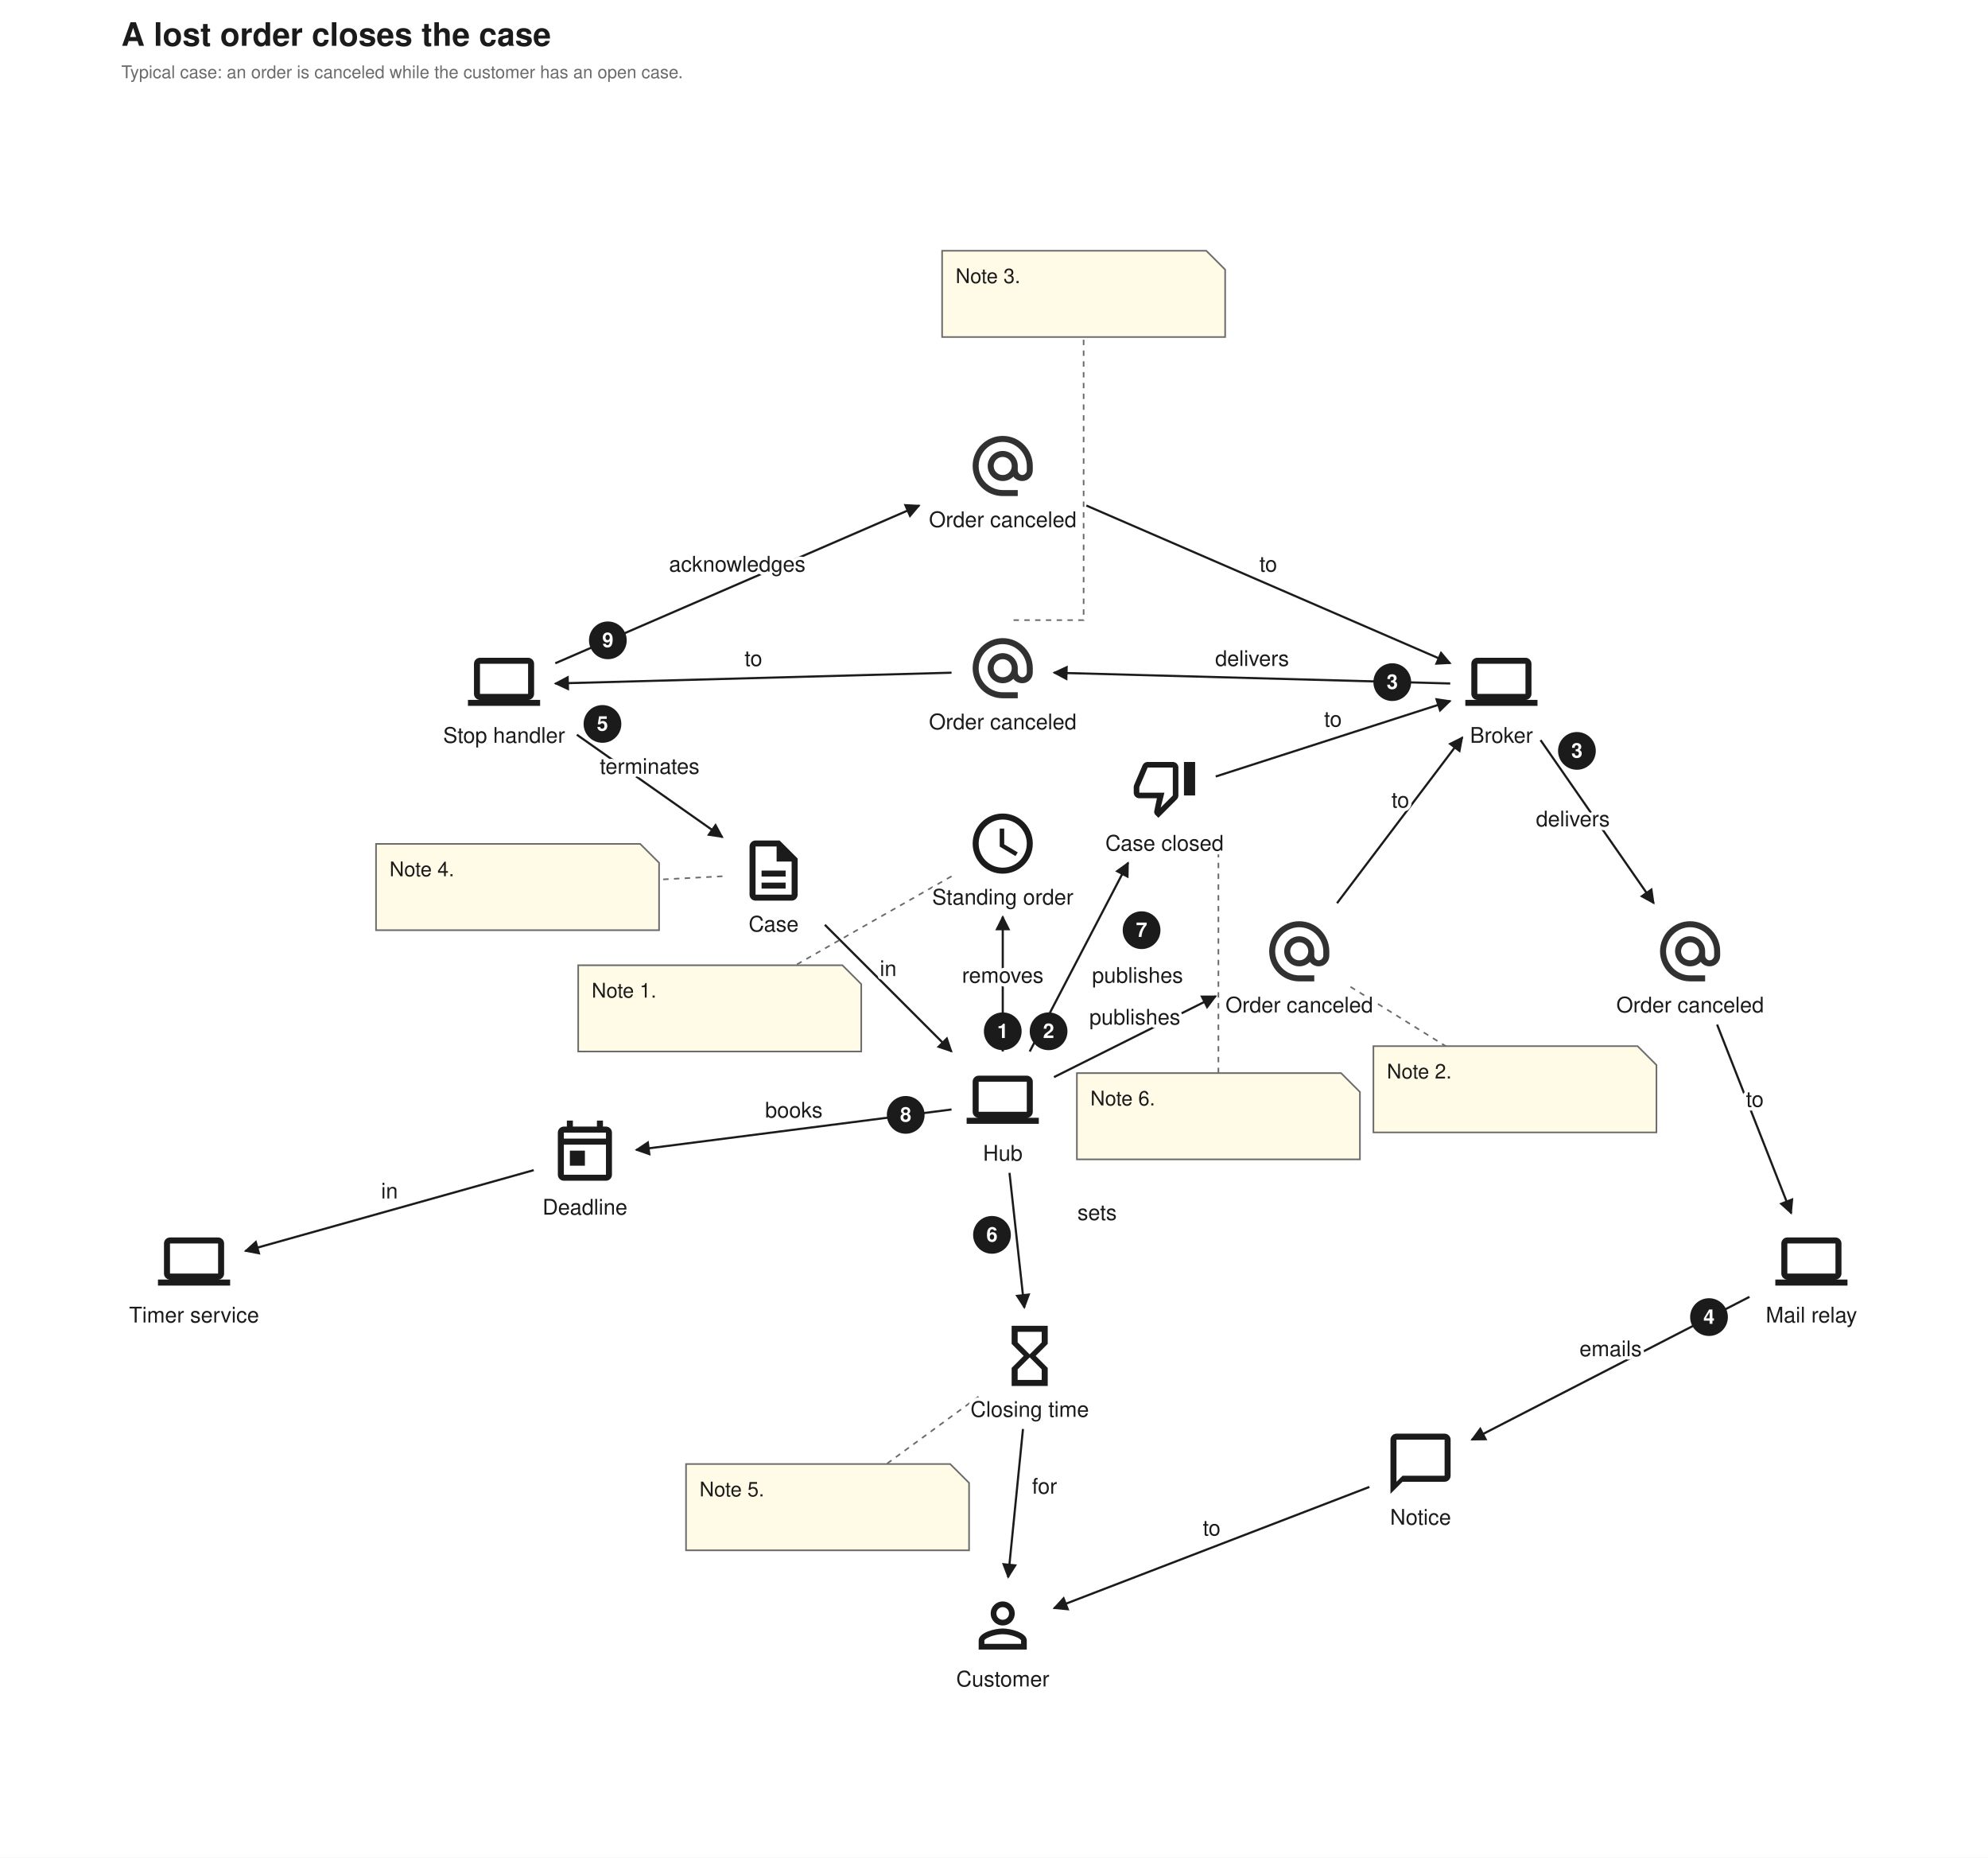
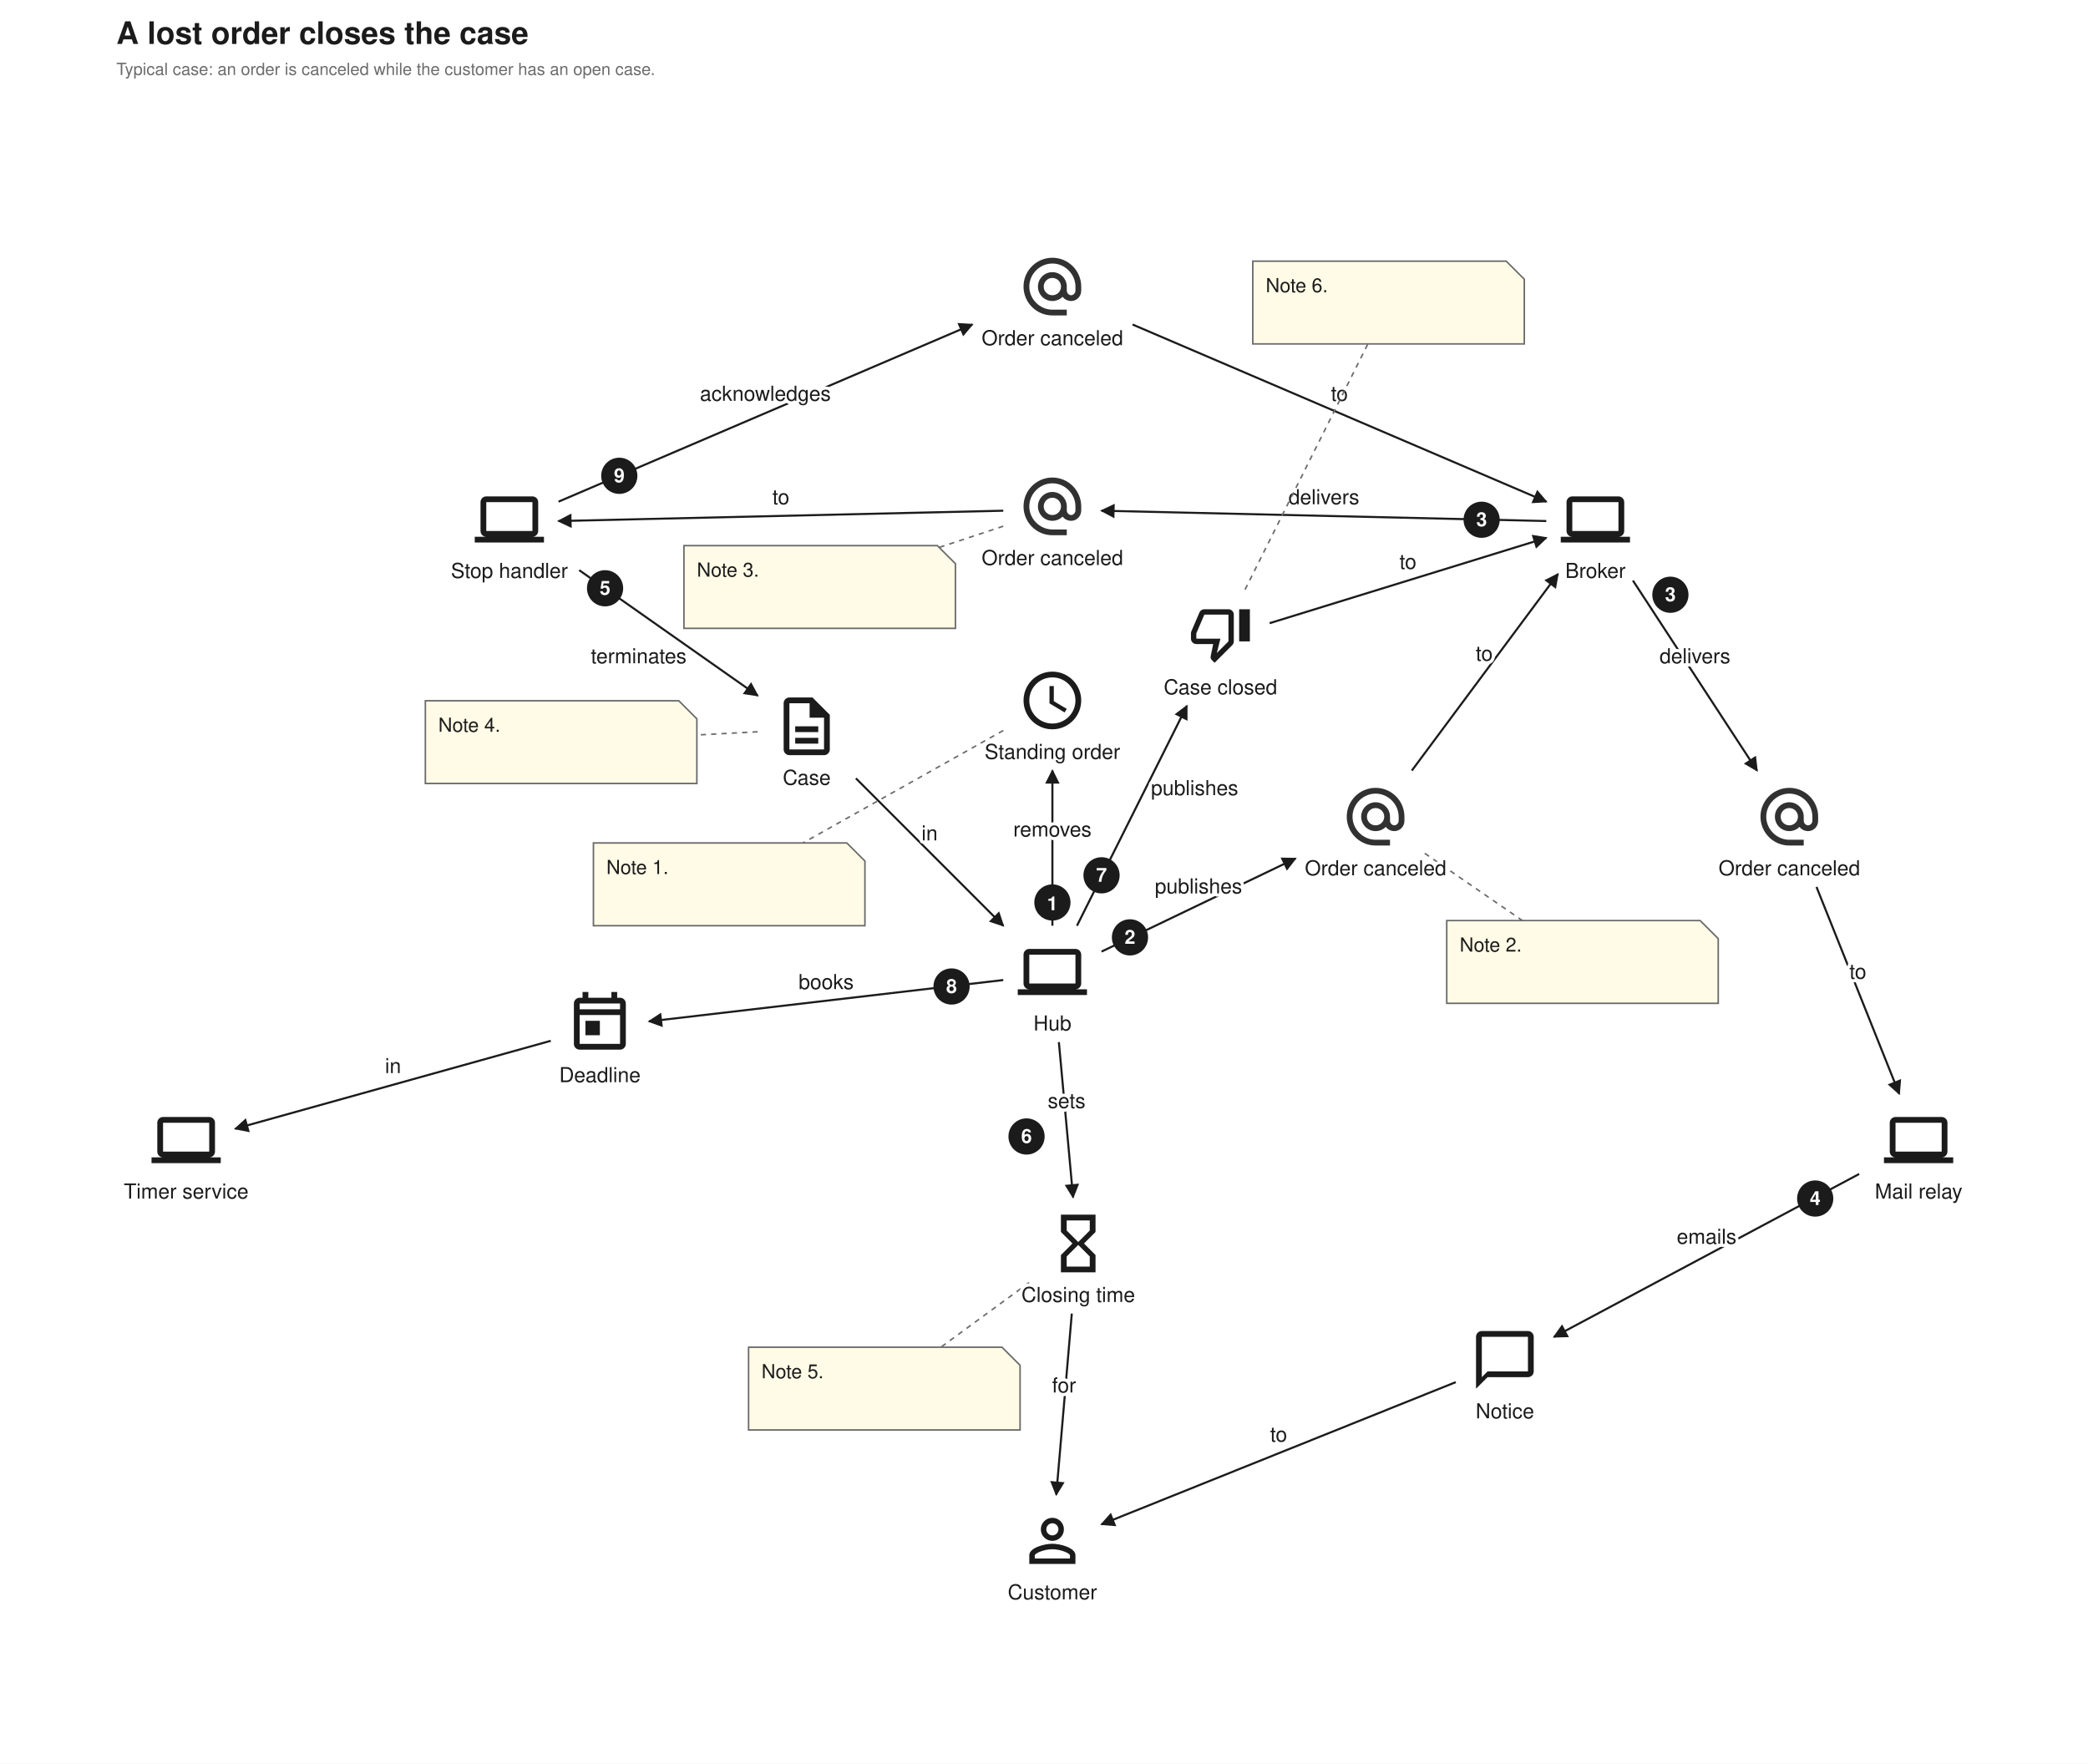
- <svg xmlns="http://www.w3.org/2000/svg" width="1475" height="1378" viewBox="-744 -818 1475 1378" style="background-color:#ffffff" version="1.2">
-   <rect x="-744" y="-818" width="1475" height="1378" fill="#ffffff" />
+ <svg xmlns="http://www.w3.org/2000/svg" width="1615" height="1364" viewBox="-814 -754 1615 1364" style="background-color:#ffffff" version="1.2">
+   <rect x="-814" y="-754" width="1615" height="1364" fill="#ffffff" />
  <defs>
    <marker id="tip" viewBox="0 0 10 10" refX="9" refY="5" markerWidth="7" markerHeight="7" orient="auto-start-reverse">
      <path d="M0 0L10 5L0 10z" fill="#1b1b1b" />
    </marker>
  </defs>
  <g font-family="Helvetica Neue,Helvetica,Arial,sans-serif">
-     <text x="-654" y="-784" font-size="24" font-weight="600" fill="#1b1b1b">A lost order closes the case</text>
-     <text x="-654" y="-760" font-size="13" fill="#6b6b6b">Typical case: an order is canceled while the customer has an open case.</text>
-     <path d="M0 -38 L0 -138" fill="none" stroke="#1b1b1b" stroke-width="1.6" marker-end="url(#tip)" />
-     <text x="0" y="-89" font-size="16" text-anchor="middle" fill="#1b1b1b" paint-order="stroke" stroke="#ffffff" stroke-width="5" stroke-linejoin="round">removes</text>
-     <circle cx="0" cy="-53" r="14" fill="#1b1b1b" />
-     <text x="0" y="-48" font-size="15" text-anchor="middle" fill="#ffffff" font-weight="600">1</text>
-     <path d="M38 -19 L158 -79" fill="none" stroke="#1b1b1b" stroke-width="1.6" marker-end="url(#tip)" />
-     <text x="98" y="-58" font-size="16" text-anchor="middle" fill="#1b1b1b" paint-order="stroke" stroke="#ffffff" stroke-width="5" stroke-linejoin="round">publishes</text>
-     <circle cx="34" cy="-53" r="14" fill="#1b1b1b" />
-     <text x="34" y="-48" font-size="15" text-anchor="middle" fill="#ffffff" font-weight="600">2</text>
-     <path d="M248 -148 L341 -271" fill="none" stroke="#1b1b1b" stroke-width="1.6" marker-end="url(#tip)" />
-     <text x="295" y="-219" font-size="16" text-anchor="middle" fill="#1b1b1b" paint-order="stroke" stroke="#ffffff" stroke-width="5" stroke-linejoin="round">to</text>
-     <path d="M399 -269 L483 -148" fill="none" stroke="#1b1b1b" stroke-width="1.6" marker-end="url(#tip)" />
-     <text x="423" y="-205" font-size="16" text-anchor="middle" fill="#1b1b1b" paint-order="stroke" stroke="#ffffff" stroke-width="5" stroke-linejoin="round">delivers</text>
-     <circle cx="426" cy="-261" r="14" fill="#1b1b1b" />
-     <text x="426" y="-256" font-size="15" text-anchor="middle" fill="#ffffff" font-weight="600">3</text>
-     <path d="M530 -58 L585 82" fill="none" stroke="#1b1b1b" stroke-width="1.6" marker-end="url(#tip)" />
-     <text x="558" y="3" font-size="16" text-anchor="middle" fill="#1b1b1b" paint-order="stroke" stroke="#ffffff" stroke-width="5" stroke-linejoin="round">to</text>
-     <path d="M332 -311 L38 -319" fill="none" stroke="#1b1b1b" stroke-width="1.6" marker-end="url(#tip)" />
-     <text x="185" y="-324" font-size="16" text-anchor="middle" fill="#1b1b1b" paint-order="stroke" stroke="#ffffff" stroke-width="5" stroke-linejoin="round">delivers</text>
-     <circle cx="289" cy="-312" r="14" fill="#1b1b1b" />
-     <text x="289" y="-307" font-size="15" text-anchor="middle" fill="#ffffff" font-weight="600">3</text>
-     <path d="M-38 -319 L-332 -311" fill="none" stroke="#1b1b1b" stroke-width="1.6" marker-end="url(#tip)" />
-     <text x="-185" y="-324" font-size="16" text-anchor="middle" fill="#1b1b1b" paint-order="stroke" stroke="#ffffff" stroke-width="5" stroke-linejoin="round">to</text>
-     <path d="M554 144 L348 250" fill="none" stroke="#1b1b1b" stroke-width="1.6" marker-end="url(#tip)" />
-     <text x="451" y="188" font-size="16" text-anchor="middle" fill="#1b1b1b" paint-order="stroke" stroke="#ffffff" stroke-width="5" stroke-linejoin="round">emails</text>
-     <circle cx="524" cy="159" r="14" fill="#1b1b1b" />
-     <text x="524" y="164" font-size="15" text-anchor="middle" fill="#ffffff" font-weight="600">4</text>
-     <path d="M272 285 L38 375" fill="none" stroke="#1b1b1b" stroke-width="1.6" marker-end="url(#tip)" />
-     <text x="155" y="321" font-size="16" text-anchor="middle" fill="#1b1b1b" paint-order="stroke" stroke="#ffffff" stroke-width="5" stroke-linejoin="round">to</text>
-     <path d="M-316 -273 L-208 -197" fill="none" stroke="#1b1b1b" stroke-width="1.6" marker-end="url(#tip)" />
-     <text x="-262" y="-244" font-size="16" text-anchor="middle" fill="#1b1b1b" paint-order="stroke" stroke="#ffffff" stroke-width="5" stroke-linejoin="round">terminates</text>
-     <circle cx="-297" cy="-281" r="14" fill="#1b1b1b" />
-     <text x="-297" y="-276" font-size="15" text-anchor="middle" fill="#ffffff" font-weight="600">5</text>
-     <path d="M-132 -132 L-38 -38" fill="none" stroke="#1b1b1b" stroke-width="1.6" marker-end="url(#tip)" />
-     <text x="-85" y="-94" font-size="16" text-anchor="middle" fill="#1b1b1b" paint-order="stroke" stroke="#ffffff" stroke-width="5" stroke-linejoin="round">in</text>
-     <path d="M5 52 L16 152" fill="none" stroke="#1b1b1b" stroke-width="1.6" marker-end="url(#tip)" />
-     <text x="70" y="87" font-size="16" text-anchor="middle" fill="#1b1b1b" paint-order="stroke" stroke="#ffffff" stroke-width="5" stroke-linejoin="round">sets</text>
-     <circle cx="-8" cy="98" r="14" fill="#1b1b1b" />
-     <text x="-8" y="103" font-size="15" text-anchor="middle" fill="#ffffff" font-weight="600">6</text>
-     <path d="M15 242 L4 352" fill="none" stroke="#1b1b1b" stroke-width="1.6" marker-end="url(#tip)" />
-     <text x="31" y="290" font-size="16" text-anchor="middle" fill="#1b1b1b" paint-order="stroke" stroke="#ffffff" stroke-width="5" stroke-linejoin="round">for</text>
-     <path d="M20 -38 L93 -178" fill="none" stroke="#1b1b1b" stroke-width="1.6" marker-end="url(#tip)" />
-     <text x="100" y="-89" font-size="16" text-anchor="middle" fill="#1b1b1b" paint-order="stroke" stroke="#ffffff" stroke-width="5" stroke-linejoin="round">publishes</text>
-     <circle cx="103" cy="-128" r="14" fill="#1b1b1b" />
-     <text x="103" y="-123" font-size="15" text-anchor="middle" fill="#ffffff" font-weight="600">7</text>
-     <path d="M158 -242 L332 -298" fill="none" stroke="#1b1b1b" stroke-width="1.6" marker-end="url(#tip)" />
-     <text x="245" y="-279" font-size="16" text-anchor="middle" fill="#1b1b1b" paint-order="stroke" stroke="#ffffff" stroke-width="5" stroke-linejoin="round">to</text>
-     <path d="M-38 5 L-272 35" fill="none" stroke="#1b1b1b" stroke-width="1.6" marker-end="url(#tip)" />
-     <text x="-155" y="11" font-size="16" text-anchor="middle" fill="#1b1b1b" paint-order="stroke" stroke="#ffffff" stroke-width="5" stroke-linejoin="round">books</text>
-     <circle cx="-72" cy="9" r="14" fill="#1b1b1b" />
-     <text x="-72" y="14" font-size="15" text-anchor="middle" fill="#ffffff" font-weight="600">8</text>
-     <path d="M-348 50 L-562 110" fill="none" stroke="#1b1b1b" stroke-width="1.6" marker-end="url(#tip)" />
-     <text x="-455" y="71" font-size="16" text-anchor="middle" fill="#1b1b1b" paint-order="stroke" stroke="#ffffff" stroke-width="5" stroke-linejoin="round">in</text>
-     <path d="M-332 -326 L-62 -443" fill="none" stroke="#1b1b1b" stroke-width="1.6" marker-end="url(#tip)" />
-     <text x="-197" y="-394" font-size="16" text-anchor="middle" fill="#1b1b1b" paint-order="stroke" stroke="#ffffff" stroke-width="5" stroke-linejoin="round">acknowledges</text>
-     <circle cx="-293" cy="-343" r="14" fill="#1b1b1b" />
-     <text x="-293" y="-338" font-size="15" text-anchor="middle" fill="#ffffff" font-weight="600">9</text>
-     <path d="M62 -443 L332 -326" fill="none" stroke="#1b1b1b" stroke-width="1.6" marker-end="url(#tip)" />
-     <text x="197" y="-394" font-size="16" text-anchor="middle" fill="#1b1b1b" paint-order="stroke" stroke="#ffffff" stroke-width="5" stroke-linejoin="round">to</text>
-     <path d="M-38 -168 L-210 -70" stroke="#6b6b6b" stroke-width="1.2" stroke-dasharray="4 4" fill="none" />
-     <path d="M258 -86 L380 -10" stroke="#6b6b6b" stroke-width="1.2" stroke-dasharray="4 4" fill="none" />
-     <path d="M8 -358 L60 -358 L60 -600" stroke="#6b6b6b" stroke-width="1.2" stroke-dasharray="4 4" fill="none" />
-     <path d="M-208 -168 L-360 -160" stroke="#6b6b6b" stroke-width="1.2" stroke-dasharray="4 4" fill="none" />
-     <path d="M-18 218 L-130 300" stroke="#6b6b6b" stroke-width="1.2" stroke-dasharray="4 4" fill="none" />
-     <path d="M126 -192 L160 -192 L160 10" stroke="#6b6b6b" stroke-width="1.2" stroke-dasharray="4 4" fill="none" />
+     <text x="-724" y="-720" font-size="24" font-weight="600" fill="#1b1b1b">A lost order closes the case</text>
+     <text x="-724" y="-696" font-size="13" fill="#6b6b6b">Typical case: an order is canceled while the customer has an open case.</text>
+     <path d="M0 -38 L0 -158" fill="none" stroke="#1b1b1b" stroke-width="1.6" marker-end="url(#tip)" />
+     <text x="0" y="-107" font-size="16" text-anchor="middle" fill="#1b1b1b" paint-order="stroke" stroke="#ffffff" stroke-width="5" stroke-linejoin="round">removes</text>
+     <circle cx="0" cy="-56" r="14" fill="#1b1b1b" />
+     <text x="0" y="-50" font-size="15" text-anchor="middle" fill="#ffffff" font-weight="600">1</text>
+     <path d="M38 -18 L188 -90" fill="none" stroke="#1b1b1b" stroke-width="1.6" marker-end="url(#tip)" />
+     <text x="113" y="-63" font-size="16" text-anchor="middle" fill="#1b1b1b" paint-order="stroke" stroke="#ffffff" stroke-width="5" stroke-linejoin="round">publishes</text>
+     <circle cx="60" cy="-29" r="14" fill="#1b1b1b" />
+     <text x="60" y="-24" font-size="15" text-anchor="middle" fill="#ffffff" font-weight="600">2</text>
+     <path d="M278 -158 L391 -310" fill="none" stroke="#1b1b1b" stroke-width="1.6" marker-end="url(#tip)" />
+     <text x="334" y="-243" font-size="16" text-anchor="middle" fill="#1b1b1b" paint-order="stroke" stroke="#ffffff" stroke-width="5" stroke-linejoin="round">to</text>
+     <path d="M449 -305 L545 -158" fill="none" stroke="#1b1b1b" stroke-width="1.6" marker-end="url(#tip)" />
+     <text x="497" y="-241" font-size="16" text-anchor="middle" fill="#1b1b1b" paint-order="stroke" stroke="#ffffff" stroke-width="5" stroke-linejoin="round">delivers</text>
+     <circle cx="478" cy="-294" r="14" fill="#1b1b1b" />
+     <text x="478" y="-289" font-size="15" text-anchor="middle" fill="#ffffff" font-weight="600">3</text>
+     <path d="M591 -68 L655 92" fill="none" stroke="#1b1b1b" stroke-width="1.6" marker-end="url(#tip)" />
+     <text x="623" y="3" font-size="16" text-anchor="middle" fill="#1b1b1b" paint-order="stroke" stroke="#ffffff" stroke-width="5" stroke-linejoin="round">to</text>
+     <path d="M382 -351 L38 -359" fill="none" stroke="#1b1b1b" stroke-width="1.6" marker-end="url(#tip)" />
+     <text x="210" y="-364" font-size="16" text-anchor="middle" fill="#1b1b1b" paint-order="stroke" stroke="#ffffff" stroke-width="5" stroke-linejoin="round">delivers</text>
+     <circle cx="332" cy="-352" r="14" fill="#1b1b1b" />
+     <text x="332" y="-347" font-size="15" text-anchor="middle" fill="#ffffff" font-weight="600">3</text>
+     <path d="M-38 -359 L-382 -351" fill="none" stroke="#1b1b1b" stroke-width="1.6" marker-end="url(#tip)" />
+     <text x="-210" y="-364" font-size="16" text-anchor="middle" fill="#1b1b1b" paint-order="stroke" stroke="#ffffff" stroke-width="5" stroke-linejoin="round">to</text>
+     <path d="M624 154 L388 280" fill="none" stroke="#1b1b1b" stroke-width="1.6" marker-end="url(#tip)" />
+     <text x="506" y="208" font-size="16" text-anchor="middle" fill="#1b1b1b" paint-order="stroke" stroke="#ffffff" stroke-width="5" stroke-linejoin="round">emails</text>
+     <circle cx="590" cy="173" r="14" fill="#1b1b1b" />
+     <text x="590" y="178" font-size="15" text-anchor="middle" fill="#ffffff" font-weight="600">4</text>
+     <path d="M312 315 L38 425" fill="none" stroke="#1b1b1b" stroke-width="1.6" marker-end="url(#tip)" />
+     <text x="175" y="361" font-size="16" text-anchor="middle" fill="#1b1b1b" paint-order="stroke" stroke="#ffffff" stroke-width="5" stroke-linejoin="round">to</text>
+     <path d="M-366 -313 L-228 -216" fill="none" stroke="#1b1b1b" stroke-width="1.6" marker-end="url(#tip)" />
+     <text x="-320" y="-241" font-size="16" text-anchor="middle" fill="#1b1b1b" paint-order="stroke" stroke="#ffffff" stroke-width="5" stroke-linejoin="round">terminates</text>
+     <circle cx="-346" cy="-299" r="14" fill="#1b1b1b" />
+     <text x="-346" y="-294" font-size="15" text-anchor="middle" fill="#ffffff" font-weight="600">5</text>
+     <path d="M-152 -152 L-38 -38" fill="none" stroke="#1b1b1b" stroke-width="1.6" marker-end="url(#tip)" />
+     <text x="-95" y="-104" font-size="16" text-anchor="middle" fill="#1b1b1b" paint-order="stroke" stroke="#ffffff" stroke-width="5" stroke-linejoin="round">in</text>
+     <path d="M5 52 L16 172" fill="none" stroke="#1b1b1b" stroke-width="1.6" marker-end="url(#tip)" />
+     <text x="11" y="103" font-size="16" text-anchor="middle" fill="#1b1b1b" paint-order="stroke" stroke="#ffffff" stroke-width="5" stroke-linejoin="round">sets</text>
+     <circle cx="-20" cy="125" r="14" fill="#1b1b1b" />
+     <text x="-20" y="130" font-size="15" text-anchor="middle" fill="#ffffff" font-weight="600">6</text>
+     <path d="M15 262 L3 402" fill="none" stroke="#1b1b1b" stroke-width="1.6" marker-end="url(#tip)" />
+     <text x="9" y="323" font-size="16" text-anchor="middle" fill="#1b1b1b" paint-order="stroke" stroke="#ffffff" stroke-width="5" stroke-linejoin="round">for</text>
+     <path d="M19 -38 L104 -208" fill="none" stroke="#1b1b1b" stroke-width="1.6" marker-end="url(#tip)" />
+     <text x="110" y="-139" font-size="16" text-anchor="middle" fill="#1b1b1b" paint-order="stroke" stroke="#ffffff" stroke-width="5" stroke-linejoin="round">publishes</text>
+     <circle cx="38" cy="-77" r="14" fill="#1b1b1b" />
+     <text x="38" y="-72" font-size="15" text-anchor="middle" fill="#ffffff" font-weight="600">7</text>
+     <path d="M168 -272 L382 -338" fill="none" stroke="#1b1b1b" stroke-width="1.6" marker-end="url(#tip)" />
+     <text x="275" y="-314" font-size="16" text-anchor="middle" fill="#1b1b1b" paint-order="stroke" stroke="#ffffff" stroke-width="5" stroke-linejoin="round">to</text>
+     <path d="M-38 4 L-312 36" fill="none" stroke="#1b1b1b" stroke-width="1.6" marker-end="url(#tip)" />
+     <text x="-175" y="11" font-size="16" text-anchor="middle" fill="#1b1b1b" paint-order="stroke" stroke="#ffffff" stroke-width="5" stroke-linejoin="round">books</text>
+     <circle cx="-78" cy="9" r="14" fill="#1b1b1b" />
+     <text x="-78" y="14" font-size="15" text-anchor="middle" fill="#ffffff" font-weight="600">8</text>
+     <path d="M-388 51 L-632 119" fill="none" stroke="#1b1b1b" stroke-width="1.6" marker-end="url(#tip)" />
+     <text x="-510" y="76" font-size="16" text-anchor="middle" fill="#1b1b1b" paint-order="stroke" stroke="#ffffff" stroke-width="5" stroke-linejoin="round">in</text>
+     <path d="M-382 -366 L-62 -503" fill="none" stroke="#1b1b1b" stroke-width="1.6" marker-end="url(#tip)" />
+     <text x="-222" y="-444" font-size="16" text-anchor="middle" fill="#1b1b1b" paint-order="stroke" stroke="#ffffff" stroke-width="5" stroke-linejoin="round">acknowledges</text>
+     <circle cx="-335" cy="-386" r="14" fill="#1b1b1b" />
+     <text x="-335" y="-381" font-size="15" text-anchor="middle" fill="#ffffff" font-weight="600">9</text>
+     <path d="M62 -503 L382 -366" fill="none" stroke="#1b1b1b" stroke-width="1.6" marker-end="url(#tip)" />
+     <text x="222" y="-444" font-size="16" text-anchor="middle" fill="#1b1b1b" paint-order="stroke" stroke="#ffffff" stroke-width="5" stroke-linejoin="round">to</text>
+     <path d="M-38 -189 L-250 -70" stroke="#6b6b6b" stroke-width="1.2" stroke-dasharray="4 4" fill="none" />
+     <path d="M288 -94 L410 -10" stroke="#6b6b6b" stroke-width="1.2" stroke-dasharray="4 4" fill="none" />
+     <path d="M-38 -347 L-180 -300" stroke="#6b6b6b" stroke-width="1.2" stroke-dasharray="4 4" fill="none" />
+     <path d="M-228 -188 L-380 -180" stroke="#6b6b6b" stroke-width="1.2" stroke-dasharray="4 4" fill="none" />
+     <path d="M-18 238 L-130 320" stroke="#6b6b6b" stroke-width="1.2" stroke-dasharray="4 4" fill="none" />
+     <path d="M149 -298 L260 -520" stroke="#6b6b6b" stroke-width="1.2" stroke-dasharray="4 4" fill="none" />
    <g transform="translate(-26.8,-29.0) scale(2.231)" fill="#1b1b1b">
      <path d="M20,18c1.1,0,2-0.9,2-2V6c0-1.1-0.9-2-2-2H4C2.9,4,2,4.9,2,6v10c0,1.1,0.9,2,2,2H0v2h24v-2H20z M4,6h16v10H4V6z" />
    </g>
    <text x="0" y="43" font-size="16" text-anchor="middle" fill="#1b1b1b" paint-order="stroke" stroke="#ffffff" stroke-width="5" stroke-linejoin="round">Hub</text>
-     <g transform="translate(343.2,-339.0) scale(2.231)" fill="#1b1b1b">
+     <g transform="translate(393.2,-379.0) scale(2.231)" fill="#1b1b1b">
      <path d="M20,18c1.1,0,2-0.9,2-2V6c0-1.1-0.9-2-2-2H4C2.9,4,2,4.9,2,6v10c0,1.1,0.9,2,2,2H0v2h24v-2H20z M4,6h16v10H4V6z" />
    </g>
-     <text x="370" y="-267" font-size="16" text-anchor="middle" fill="#1b1b1b" paint-order="stroke" stroke="#ffffff" stroke-width="5" stroke-linejoin="round">Broker</text>
-     <g transform="translate(573.2,91.0) scale(2.231)" fill="#1b1b1b">
+     <text x="420" y="-307" font-size="16" text-anchor="middle" fill="#1b1b1b" paint-order="stroke" stroke="#ffffff" stroke-width="5" stroke-linejoin="round">Broker</text>
+     <g transform="translate(643.2,101.0) scale(2.231)" fill="#1b1b1b">
      <path d="M20,18c1.1,0,2-0.9,2-2V6c0-1.1-0.9-2-2-2H4C2.9,4,2,4.9,2,6v10c0,1.1,0.9,2,2,2H0v2h24v-2H20z M4,6h16v10H4V6z" />
    </g>
-     <text x="600" y="163" font-size="16" text-anchor="middle" fill="#1b1b1b" paint-order="stroke" stroke="#ffffff" stroke-width="5" stroke-linejoin="round">Mail relay</text>
-     <g transform="translate(-396.8,-339.0) scale(2.231)" fill="#1b1b1b">
+     <text x="670" y="173" font-size="16" text-anchor="middle" fill="#1b1b1b" paint-order="stroke" stroke="#ffffff" stroke-width="5" stroke-linejoin="round">Mail relay</text>
+     <g transform="translate(-446.8,-379.0) scale(2.231)" fill="#1b1b1b">
      <path d="M20,18c1.1,0,2-0.9,2-2V6c0-1.1-0.9-2-2-2H4C2.9,4,2,4.9,2,6v10c0,1.1,0.9,2,2,2H0v2h24v-2H20z M4,6h16v10H4V6z" />
    </g>
-     <text x="-370" y="-267" font-size="16" text-anchor="middle" fill="#1b1b1b" paint-order="stroke" stroke="#ffffff" stroke-width="5" stroke-linejoin="round">Stop handler</text>
-     <g transform="translate(-626.8,91.0) scale(2.231)" fill="#1b1b1b">
+     <text x="-420" y="-307" font-size="16" text-anchor="middle" fill="#1b1b1b" paint-order="stroke" stroke="#ffffff" stroke-width="5" stroke-linejoin="round">Stop handler</text>
+     <g transform="translate(-696.8,101.0) scale(2.231)" fill="#1b1b1b">
      <path d="M20,18c1.1,0,2-0.9,2-2V6c0-1.1-0.9-2-2-2H4C2.9,4,2,4.9,2,6v10c0,1.1,0.9,2,2,2H0v2h24v-2H20z M4,6h16v10H4V6z" />
    </g>
-     <text x="-600" y="163" font-size="16" text-anchor="middle" fill="#1b1b1b" paint-order="stroke" stroke="#ffffff" stroke-width="5" stroke-linejoin="round">Timer service</text>
-     <g transform="translate(-26.8,361.0) scale(2.231)" fill="#1b1b1b">
+     <text x="-670" y="173" font-size="16" text-anchor="middle" fill="#1b1b1b" paint-order="stroke" stroke="#ffffff" stroke-width="5" stroke-linejoin="round">Timer service</text>
+     <g transform="translate(-26.8,411.0) scale(2.231)" fill="#1b1b1b">
      <path d="M12 5.9c1.16 0 2.1.94 2.1 2.1s-.94 2.1-2.1 2.1S9.9 9.16 9.9 8s.94-2.1 2.1-2.1m0 9c2.97 0 6.1 1.46 6.1 2.1v1.1H5.9V17c0-.64 3.13-2.1 6.1-2.1M12 4C9.79 4 8 5.79 8 8s1.79 4 4 4 4-1.79 4-4-1.79-4-4-4zm0 9c-2.67 0-8 1.34-8 4v3h16v-3c0-2.66-5.33-4-8-4z" />
      <path d="M0 0h24v24H0z" fill="none" />
    </g>
-     <text x="0" y="433" font-size="16" text-anchor="middle" fill="#1b1b1b" paint-order="stroke" stroke="#ffffff" stroke-width="5" stroke-linejoin="round">Customer</text>
-     <g transform="translate(-26.8,-219.0) scale(2.231)" fill="#1b1b1b">
+     <text x="0" y="483" font-size="16" text-anchor="middle" fill="#1b1b1b" paint-order="stroke" stroke="#ffffff" stroke-width="5" stroke-linejoin="round">Customer</text>
+     <g transform="translate(-26.8,-239.0) scale(2.231)" fill="#1b1b1b">
      <path fill="none" d="M0 0h24v24H0V0z" />
      <path d="M11.99 2C6.47 2 2 6.48 2 12s4.47 10 9.99 10C17.52 22 22 17.52 22 12S17.52 2 11.99 2zM12 20c-4.42 0-8-3.58-8-8s3.58-8 8-8 8 3.58 8 8-3.58 8-8 8zm.5-13H11v6l5.25 3.15.75-1.23-4.5-2.67z" />
    </g>
-     <text x="0" y="-147" font-size="16" text-anchor="middle" fill="#1b1b1b" paint-order="stroke" stroke="#ffffff" stroke-width="5" stroke-linejoin="round">Standing order</text>
-     <g transform="translate(193.2,-139.0) scale(2.231)" fill="#1b1b1b">
+     <text x="0" y="-167" font-size="16" text-anchor="middle" fill="#1b1b1b" paint-order="stroke" stroke="#ffffff" stroke-width="5" stroke-linejoin="round">Standing order</text>
+     <g transform="translate(223.2,-149.0) scale(2.231)" fill="#1b1b1b">
      <path fill="none" d="M0,0h24v24H0V0z" />
      <path fill-opacity="0.9" d="M12,1.95c-5.52,0-10,4.48-10,10s4.48,10,10,10h5v-2h-5c-4.34,0-8-3.66-8-8s3.66-8,8-8s8,3.66,8,8v1.43 c0,0.79-0.71,1.57-1.5,1.57S17,14.17,17,13.38v-1.43c0-2.76-2.24-5-5-5s-5,2.24-5,5s2.24,5,5,5c1.38,0,2.64-0.56,3.54-1.47 c0.65,0.89,1.77,1.47,2.96,1.47c1.97,0,3.5-1.6,3.5-3.57v-1.43C22,6.43,17.52,1.95,12,1.95z M12,14.95c-1.66,0-3-1.34-3-3 s1.34-3,3-3s3,1.34,3,3S13.66,14.95,12,14.95z" />
    </g>
-     <text x="220" y="-67" font-size="16" text-anchor="middle" fill="#1b1b1b" paint-order="stroke" stroke="#ffffff" stroke-width="5" stroke-linejoin="round">Order canceled</text>
-     <g transform="translate(483.2,-139.0) scale(2.231)" fill="#1b1b1b">
+     <text x="250" y="-77" font-size="16" text-anchor="middle" fill="#1b1b1b" paint-order="stroke" stroke="#ffffff" stroke-width="5" stroke-linejoin="round">Order canceled</text>
+     <g transform="translate(543.2,-149.0) scale(2.231)" fill="#1b1b1b">
      <path fill="none" d="M0,0h24v24H0V0z" />
      <path fill-opacity="0.9" d="M12,1.95c-5.52,0-10,4.48-10,10s4.48,10,10,10h5v-2h-5c-4.34,0-8-3.66-8-8s3.66-8,8-8s8,3.66,8,8v1.43 c0,0.79-0.71,1.57-1.5,1.57S17,14.17,17,13.38v-1.43c0-2.76-2.24-5-5-5s-5,2.24-5,5s2.24,5,5,5c1.38,0,2.64-0.56,3.54-1.47 c0.65,0.89,1.77,1.47,2.96,1.47c1.97,0,3.5-1.6,3.5-3.57v-1.43C22,6.43,17.52,1.95,12,1.95z M12,14.95c-1.66,0-3-1.34-3-3 s1.34-3,3-3s3,1.34,3,3S13.66,14.95,12,14.95z" />
    </g>
-     <text x="510" y="-67" font-size="16" text-anchor="middle" fill="#1b1b1b" paint-order="stroke" stroke="#ffffff" stroke-width="5" stroke-linejoin="round">Order canceled</text>
-     <g transform="translate(-26.8,-349.0) scale(2.231)" fill="#1b1b1b">
+     <text x="570" y="-77" font-size="16" text-anchor="middle" fill="#1b1b1b" paint-order="stroke" stroke="#ffffff" stroke-width="5" stroke-linejoin="round">Order canceled</text>
+     <g transform="translate(-26.8,-389.0) scale(2.231)" fill="#1b1b1b">
      <path fill="none" d="M0,0h24v24H0V0z" />
      <path fill-opacity="0.9" d="M12,1.95c-5.52,0-10,4.48-10,10s4.48,10,10,10h5v-2h-5c-4.34,0-8-3.66-8-8s3.66-8,8-8s8,3.66,8,8v1.43 c0,0.79-0.71,1.57-1.5,1.57S17,14.17,17,13.38v-1.43c0-2.76-2.24-5-5-5s-5,2.24-5,5s2.24,5,5,5c1.38,0,2.64-0.56,3.54-1.47 c0.65,0.89,1.77,1.47,2.96,1.47c1.97,0,3.5-1.6,3.5-3.57v-1.43C22,6.43,17.52,1.95,12,1.95z M12,14.95c-1.66,0-3-1.34-3-3 s1.34-3,3-3s3,1.34,3,3S13.66,14.95,12,14.95z" />
    </g>
-     <text x="0" y="-277" font-size="16" text-anchor="middle" fill="#1b1b1b" paint-order="stroke" stroke="#ffffff" stroke-width="5" stroke-linejoin="round">Order canceled</text>
-     <g transform="translate(283.2,241.0) scale(2.231)" fill="#1b1b1b">
+     <text x="0" y="-317" font-size="16" text-anchor="middle" fill="#1b1b1b" paint-order="stroke" stroke="#ffffff" stroke-width="5" stroke-linejoin="round">Order canceled</text>
+     <g transform="translate(323.2,271.0) scale(2.231)" fill="#1b1b1b">
      <path d="M0 0h24v24H0V0z" fill="none" />
      <path d="M20 2H4c-1.1 0-2 .9-2 2v18l4-4h14c1.1 0 2-.9 2-2V4c0-1.1-.9-2-2-2zm0 14H6l-2 2V4h16v12z" />
    </g>
-     <text x="310" y="313" font-size="16" text-anchor="middle" fill="#1b1b1b" paint-order="stroke" stroke="#ffffff" stroke-width="5" stroke-linejoin="round">Notice</text>
-     <g transform="translate(-196.8,-199.0) scale(2.231)" fill="#1b1b1b">
+     <text x="350" y="343" font-size="16" text-anchor="middle" fill="#1b1b1b" paint-order="stroke" stroke="#ffffff" stroke-width="5" stroke-linejoin="round">Notice</text>
+     <g transform="translate(-216.8,-219.0) scale(2.231)" fill="#1b1b1b">
      <path fill="none" d="M0 0h24v24H0V0z" />
      <path d="M8 16h8v2H8zm0-4h8v2H8zm6-10H6c-1.1 0-2 .9-2 2v16c0 1.1.89 2 1.99 2H18c1.1 0 2-.9 2-2V8l-6-6zm4 18H6V4h7v5h5v11z" />
    </g>
-     <text x="-170" y="-127" font-size="16" text-anchor="middle" fill="#1b1b1b" paint-order="stroke" stroke="#ffffff" stroke-width="5" stroke-linejoin="round">Case</text>
-     <g transform="translate(-6.8,161.0) scale(2.231)" fill="#1b1b1b">
+     <text x="-190" y="-147" font-size="16" text-anchor="middle" fill="#1b1b1b" paint-order="stroke" stroke="#ffffff" stroke-width="5" stroke-linejoin="round">Case</text>
+     <g transform="translate(-6.8,181.0) scale(2.231)" fill="#1b1b1b">
      <path fill="none" d="M0 0h24v24H0V0z" />
      <path d="M6 2v6h.01L6 8.01 10 12l-4 4 .01.01H6V22h12v-5.99h-.01L18 16l-4-4 4-3.99-.01-.01H18V2H6zm10 14.5V20H8v-3.5l4-4 4 4zm-4-5l-4-4V4h8v3.5l-4 4z" />
    </g>
-     <text x="20" y="233" font-size="16" text-anchor="middle" fill="#1b1b1b" paint-order="stroke" stroke="#ffffff" stroke-width="5" stroke-linejoin="round">Closing time</text>
-     <g transform="translate(95.1,-259.0) scale(2.071)" fill="#1b1b1b">
+     <text x="20" y="253" font-size="16" text-anchor="middle" fill="#1b1b1b" paint-order="stroke" stroke="#ffffff" stroke-width="5" stroke-linejoin="round">Closing time</text>
+     <g transform="translate(105.1,-289.0) scale(2.071)" fill="#1b1b1b">
      <path fill="none" d="M0 0h24v24H0V0zm0 0h24v24H0V0z" />
      <path d="M15 3H6c-.83 0-1.54.5-1.84 1.22l-3.02 7.05c-.09.23-.14.47-.14.73v2c0 1.1.9 2 2 2h6.31l-.95 4.57-.03.32c0 .41.17.79.44 1.06L9.83 23l6.59-6.59c.36-.36.58-.86.58-1.41V5c0-1.1-.9-2-2-2zm0 12l-4.34 4.34L12 14H3v-2l3-7h9v10zm4-12h4v12h-4z" />
    </g>
-     <text x="120" y="-187" font-size="16" text-anchor="middle" fill="#1b1b1b" paint-order="stroke" stroke="#ffffff" stroke-width="5" stroke-linejoin="round">Case closed</text>
-     <g transform="translate(-336.8,11.0) scale(2.231)" fill="#1b1b1b">
+     <text x="130" y="-217" font-size="16" text-anchor="middle" fill="#1b1b1b" paint-order="stroke" stroke="#ffffff" stroke-width="5" stroke-linejoin="round">Case closed</text>
+     <g transform="translate(-376.8,11.0) scale(2.231)" fill="#1b1b1b">
      <path fill="none" d="M0 0h24v24H0V0z" />
      <path d="M19 3h-1V1h-2v2H8V1H6v2H5c-1.11 0-2 .9-2 2v14c0 1.1.89 2 2 2h14c1.1 0 2-.9 2-2V5c0-1.1-.9-2-2-2zm0 16H5V9h14v10zm0-12H5V5h14v2zM7 11h5v5H7z" />
    </g>
-     <text x="-310" y="83" font-size="16" text-anchor="middle" fill="#1b1b1b" paint-order="stroke" stroke="#ffffff" stroke-width="5" stroke-linejoin="round">Deadline</text>
-     <g transform="translate(-26.8,-499.0) scale(2.231)" fill="#1b1b1b">
+     <text x="-350" y="83" font-size="16" text-anchor="middle" fill="#1b1b1b" paint-order="stroke" stroke="#ffffff" stroke-width="5" stroke-linejoin="round">Deadline</text>
+     <g transform="translate(-26.8,-559.0) scale(2.231)" fill="#1b1b1b">
      <path fill="none" d="M0,0h24v24H0V0z" />
      <path fill-opacity="0.9" d="M12,1.95c-5.52,0-10,4.48-10,10s4.48,10,10,10h5v-2h-5c-4.34,0-8-3.66-8-8s3.66-8,8-8s8,3.66,8,8v1.43 c0,0.79-0.71,1.57-1.5,1.57S17,14.17,17,13.38v-1.43c0-2.76-2.24-5-5-5s-5,2.24-5,5s2.24,5,5,5c1.38,0,2.64-0.56,3.54-1.47 c0.65,0.89,1.77,1.47,2.96,1.47c1.97,0,3.5-1.6,3.5-3.57v-1.43C22,6.43,17.52,1.95,12,1.95z M12,14.95c-1.66,0-3-1.34-3-3 s1.34-3,3-3s3,1.34,3,3S13.66,14.95,12,14.95z" />
    </g>
-     <text x="0" y="-427" font-size="16" text-anchor="middle" fill="#1b1b1b" paint-order="stroke" stroke="#ffffff" stroke-width="5" stroke-linejoin="round">Order canceled</text>
-     <path d="M-315 -102 H-119 L-105 -88 V-38 H-315 Z" fill="#fffbe6" stroke="#6b6b6b" stroke-width="1.2" />
-     <text x="-305" y="-78" font-size="15" fill="#1b1b1b">Note 1.</text>
-     <path d="M275 -42 H471 L485 -28 V22 H275 Z" fill="#fffbe6" stroke="#6b6b6b" stroke-width="1.2" />
-     <text x="285" y="-18" font-size="15" fill="#1b1b1b">Note 2.</text>
-     <path d="M-45 -632 H151 L165 -618 V-568 H-45 Z" fill="#fffbe6" stroke="#6b6b6b" stroke-width="1.2" />
-     <text x="-35" y="-608" font-size="15" fill="#1b1b1b">Note 3.</text>
-     <path d="M-465 -192 H-269 L-255 -178 V-128 H-465 Z" fill="#fffbe6" stroke="#6b6b6b" stroke-width="1.2" />
-     <text x="-455" y="-168" font-size="15" fill="#1b1b1b">Note 4.</text>
-     <path d="M-235 268 H-39 L-25 282 V332 H-235 Z" fill="#fffbe6" stroke="#6b6b6b" stroke-width="1.2" />
-     <text x="-225" y="292" font-size="15" fill="#1b1b1b">Note 5.</text>
-     <path d="M55 -22 H251 L265 -8 V42 H55 Z" fill="#fffbe6" stroke="#6b6b6b" stroke-width="1.2" />
-     <text x="65" y="2" font-size="15" fill="#1b1b1b">Note 6.</text>
+     <text x="0" y="-487" font-size="16" text-anchor="middle" fill="#1b1b1b" paint-order="stroke" stroke="#ffffff" stroke-width="5" stroke-linejoin="round">Order canceled</text>
+     <path d="M-355 -102 H-159 L-145 -88 V-38 H-355 Z" fill="#fffbe6" stroke="#6b6b6b" stroke-width="1.2" />
+     <text x="-345" y="-78" font-size="15" fill="#1b1b1b">Note 1.</text>
+     <path d="M305 -42 H501 L515 -28 V22 H305 Z" fill="#fffbe6" stroke="#6b6b6b" stroke-width="1.2" />
+     <text x="315" y="-18" font-size="15" fill="#1b1b1b">Note 2.</text>
+     <path d="M-285 -332 H-89 L-75 -318 V-268 H-285 Z" fill="#fffbe6" stroke="#6b6b6b" stroke-width="1.2" />
+     <text x="-275" y="-308" font-size="15" fill="#1b1b1b">Note 3.</text>
+     <path d="M-485 -212 H-289 L-275 -198 V-148 H-485 Z" fill="#fffbe6" stroke="#6b6b6b" stroke-width="1.2" />
+     <text x="-475" y="-188" font-size="15" fill="#1b1b1b">Note 4.</text>
+     <path d="M-235 288 H-39 L-25 302 V352 H-235 Z" fill="#fffbe6" stroke="#6b6b6b" stroke-width="1.2" />
+     <text x="-225" y="312" font-size="15" fill="#1b1b1b">Note 5.</text>
+     <path d="M155 -552 H351 L365 -538 V-488 H155 Z" fill="#fffbe6" stroke="#6b6b6b" stroke-width="1.2" />
+     <text x="165" y="-528" font-size="15" fill="#1b1b1b">Note 6.</text>
  </g>
</svg>
